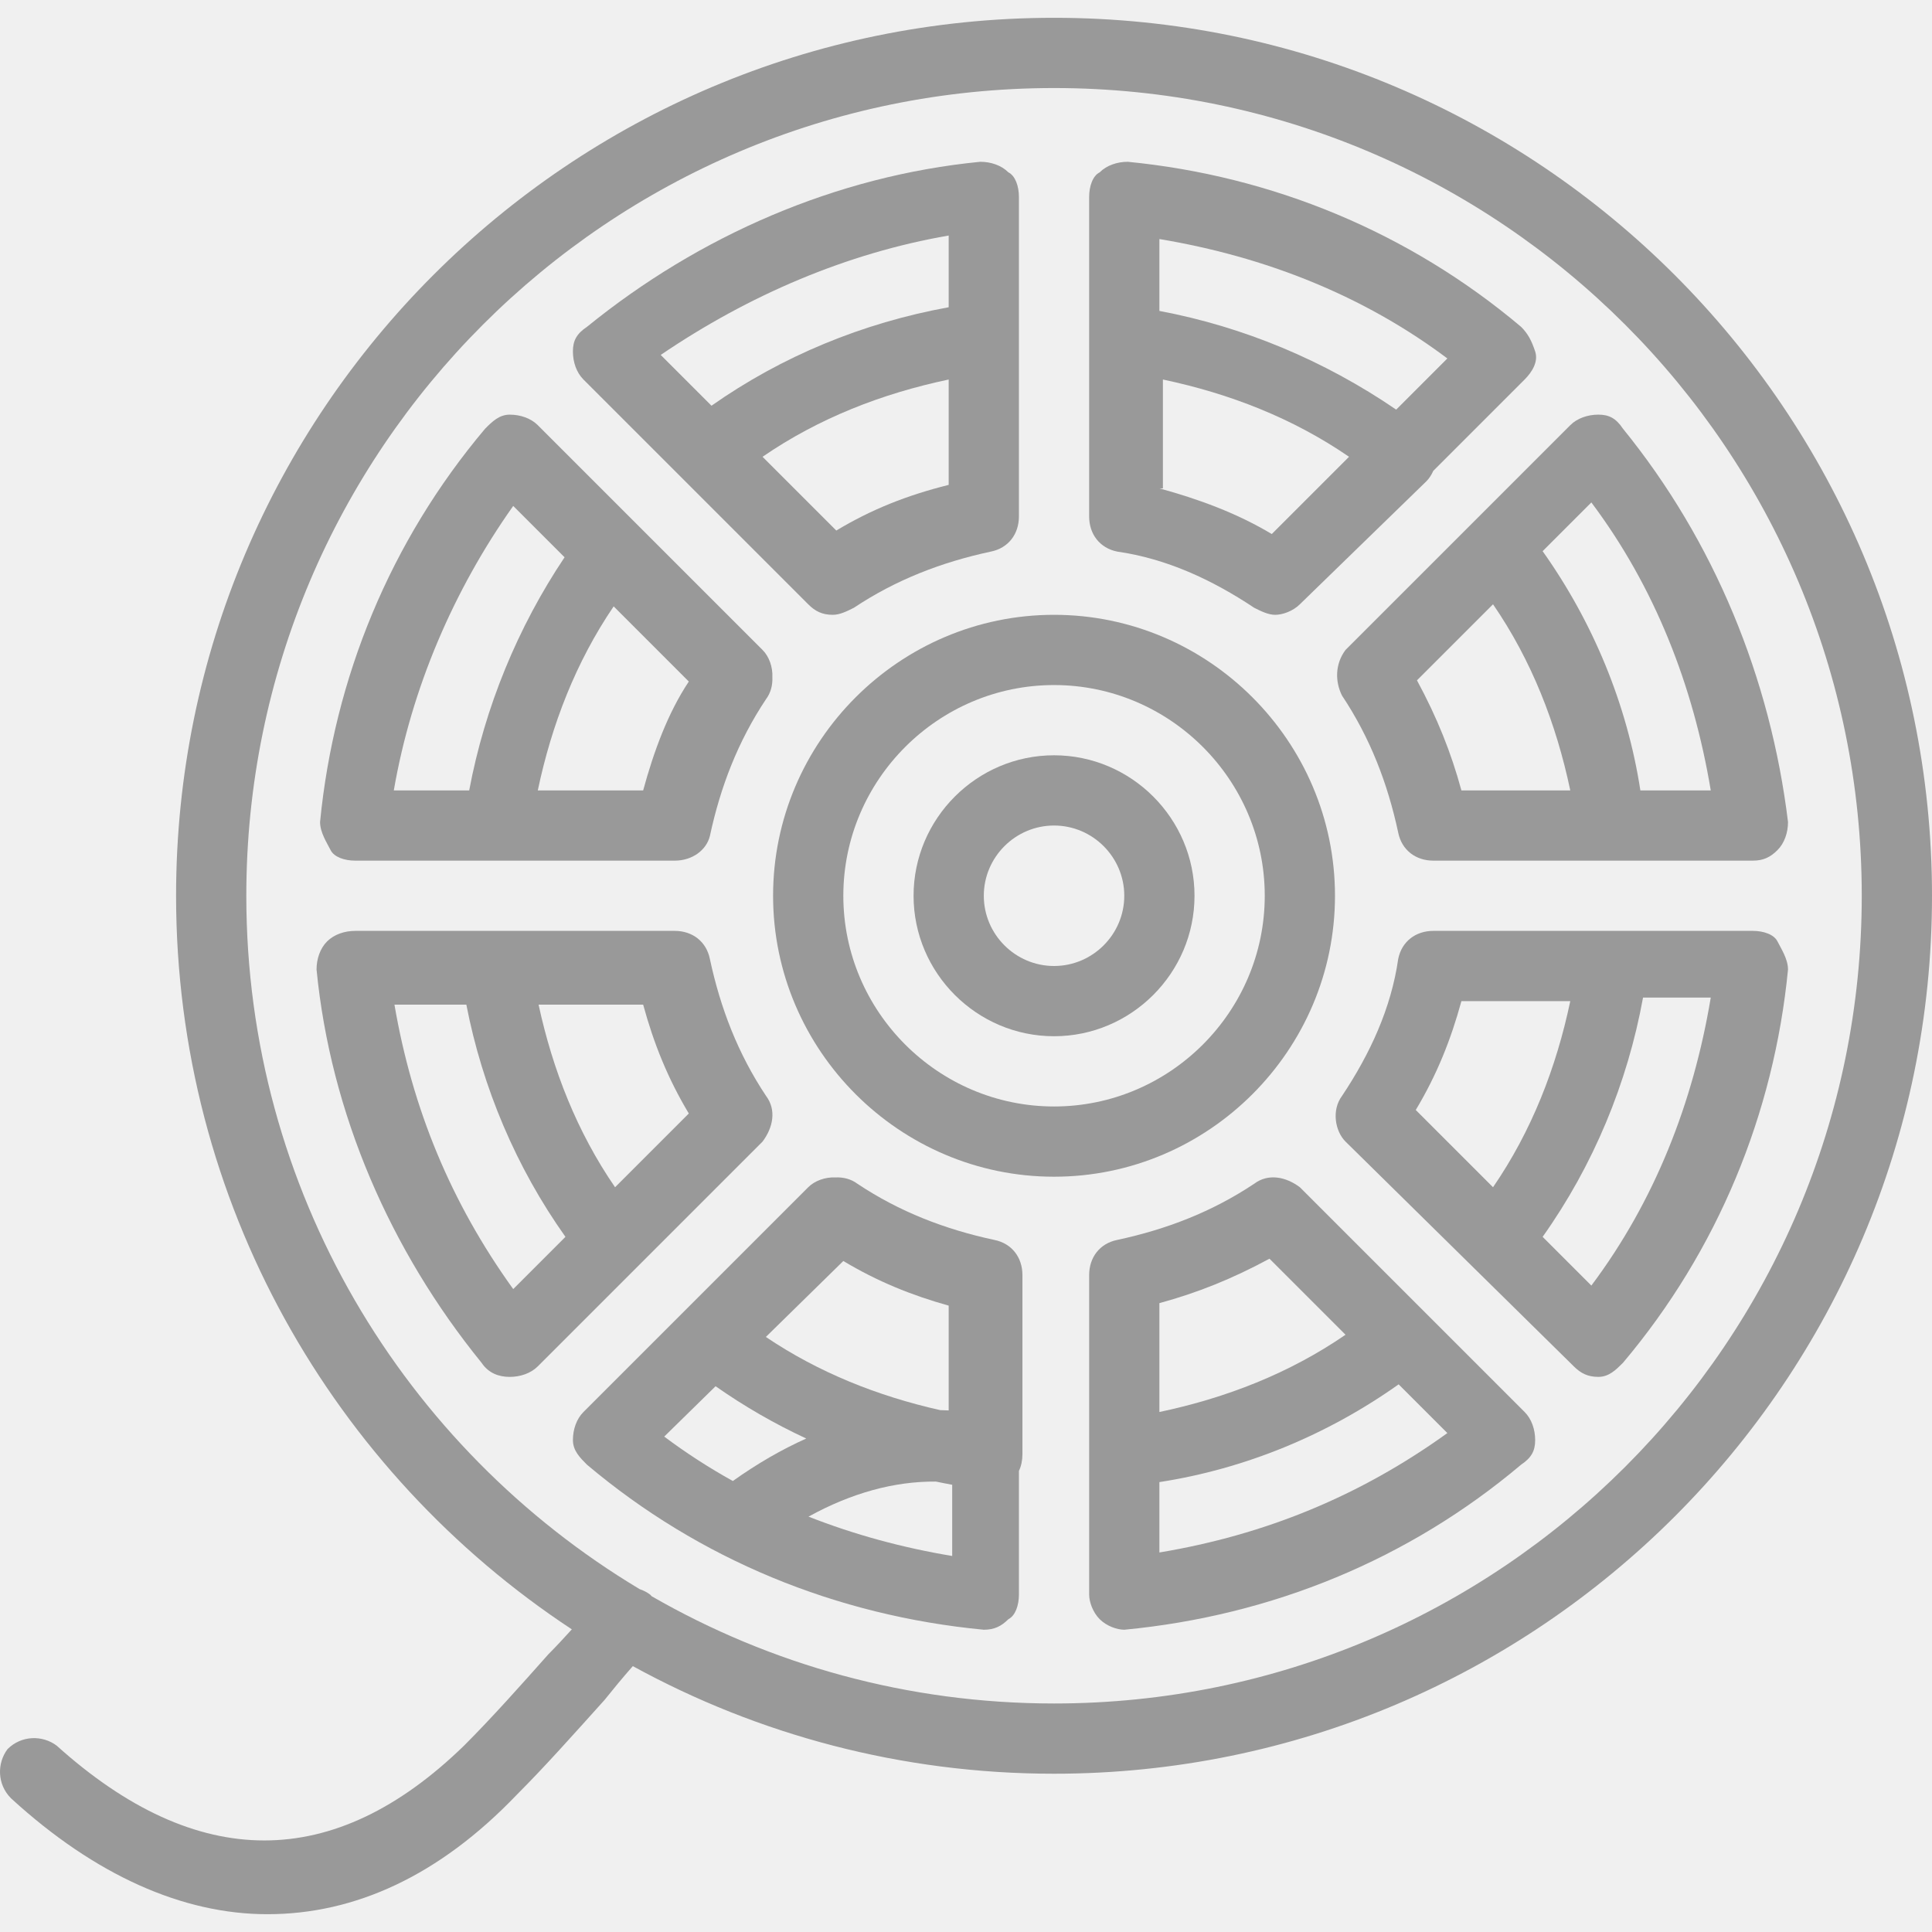
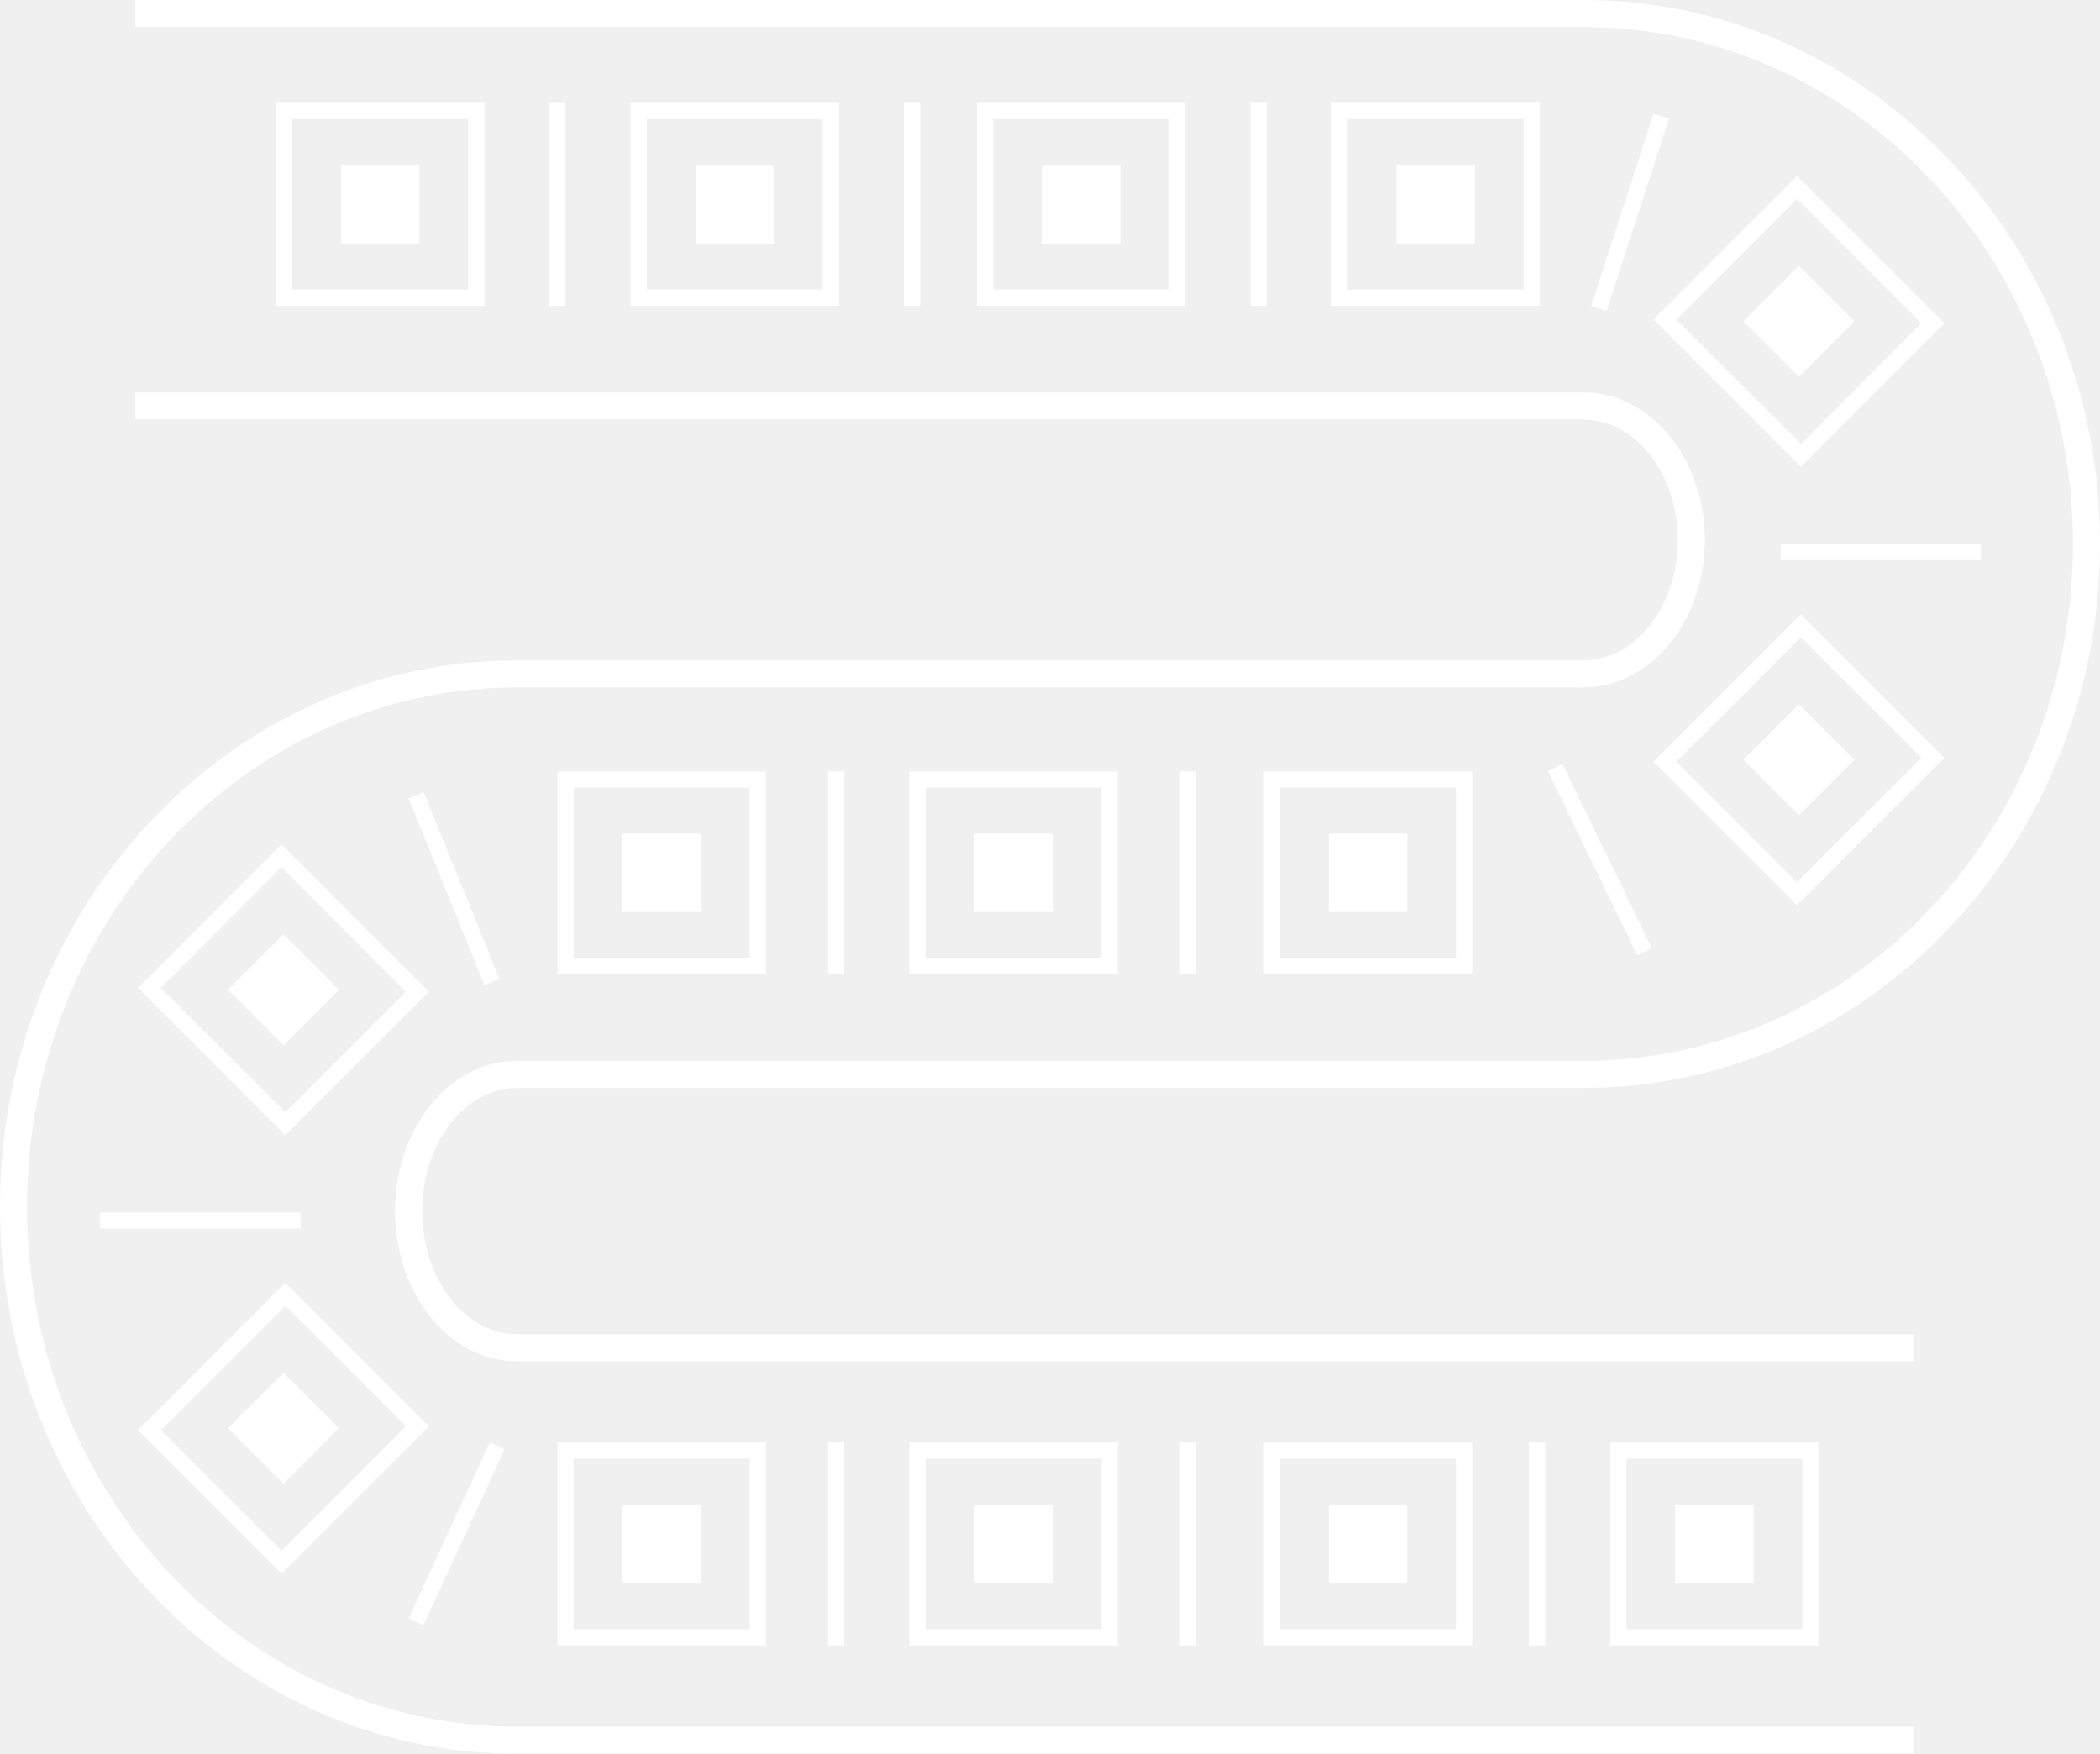
- <svg xmlns="http://www.w3.org/2000/svg" fill="#999" height="800px" width="800px" version="1.1" id="Layer_1" viewBox="0 0 512.129 512.129" xml:space="preserve">
-   <g transform="translate(1)">
-     <g>
-       <g>
-         <path d="M352.874,237.446c0-40.96-33.513-74.473-74.473-74.473c-40.96,0-74.473,33.513-74.473,74.473     c0,40.96,33.513,74.473,74.473,74.473C319.362,311.919,352.874,278.406,352.874,237.446z M278.402,293.301     c-30.72,0-55.855-25.135-55.855-55.855c0-30.72,25.135-55.855,55.855-55.855c30.72,0,55.855,25.135,55.855,55.855     C334.256,268.166,309.122,293.301,278.402,293.301z" />
-         <path d="M278.402,200.21c-20.48,0-37.236,16.756-37.236,37.236c0,20.48,16.756,37.236,37.236,37.236     c20.48,0,37.236-16.756,37.236-37.236C315.638,216.966,298.882,200.21,278.402,200.21z M278.402,256.064     c-10.24,0-18.618-8.378-18.618-18.618s8.378-18.618,18.618-18.618c10.24,0,18.618,8.378,18.618,18.618     S288.642,256.064,278.402,256.064z" />
-         <path d="M377.078,348.224l-33.513-33.513c-3.724-2.793-8.378-3.724-12.102-0.931c-11.171,7.447-23.273,12.102-36.305,14.895     c-4.655,0.931-7.447,4.655-7.447,9.309v47.476v37.236c0,1.862,0.931,4.655,2.793,6.516c1.862,1.862,4.655,2.793,6.516,2.793     c39.098-3.724,75.404-18.618,105.193-43.753c2.793-1.862,3.724-3.724,3.724-6.516c0-2.793-0.931-5.585-2.793-7.447     L377.078,348.224z M306.329,345.432c10.035-2.737,19.181-6.379,29.18-11.78l20.158,20.158     c-14.895,10.24-31.651,16.756-49.338,20.48V345.432z M306.329,411.526v-18.657c22.663-3.492,44.474-12.465,63.418-25.91     l12.917,12.917C359.391,396.632,334.256,406.872,306.329,411.526z" />
-         <path d="M463.652,246.755h-37.236H378.94c-4.655,0-8.378,2.793-9.309,7.447c-1.862,13.033-7.447,25.135-14.895,36.305     c-2.793,3.724-1.862,9.309,0.931,12.102l60.509,59.578c1.862,1.862,3.724,2.793,6.516,2.793s4.655-1.862,6.516-3.724     c25.135-29.789,40.029-66.095,43.753-104.262c0-2.793-1.862-5.585-2.793-7.447C469.238,247.686,466.445,246.755,463.652,246.755z      M386.387,265.374h28.858c-3.724,17.687-10.24,34.444-20.48,49.338l-20.48-20.48     C379.871,284.923,383.594,275.613,386.387,265.374z M420.831,340.777l-12.916-12.916c13.452-18.944,22.492-40.755,26.615-63.418     h17.952C447.827,292.37,437.587,318.435,420.831,340.777z" />
-         <path d="M202.067,290.508c-7.447-11.171-12.102-23.273-14.895-36.305c-0.931-4.655-4.655-7.447-9.309-7.447h-0.931h-47.476     H93.151c-2.793,0-5.585,0.931-7.447,2.793s-2.793,4.655-2.793,7.447c3.724,38.167,19.549,74.473,43.753,104.262     c1.862,2.793,4.655,3.724,7.447,3.724s5.585-0.931,7.447-2.793l59.578-59.578C203.929,298.886,204.86,294.232,202.067,290.508z      M162.038,314.712c-10.06-14.632-16.519-31.064-20.274-48.407h27.721c2.793,10.24,6.516,19.549,12.102,28.858l-13.576,13.576     L162.038,314.712z M135.042,341.708c-16.569-23.013-26.757-47.85-31.483-75.404h19.058c4.272,21.996,13.188,43.132,26.272,61.557     L135.042,341.708z" />
-         <path d="M278.402,4.719c-128.465,0-232.727,104.262-232.727,232.727c0,81.263,41.729,152.828,104.904,194.457     c-2.076,2.281-4.152,4.544-6.228,6.62c-7.447,8.378-14.895,16.756-22.342,24.204c-34.444,33.513-70.749,33.513-107.985,0     c-3.724-2.793-9.309-2.793-13.033,0.931c-2.793,3.724-2.793,9.309,0.931,13.033c22.342,20.48,45.615,30.72,67.956,30.72     c23.273,0,45.615-10.24,66.095-31.651c7.447-7.447,14.895-15.825,23.273-25.135c2.232-2.79,4.802-5.915,7.503-8.973     c33.153,18.177,71.201,28.522,111.653,28.522c128.465,0,232.727-104.262,232.727-232.727S406.867,4.719,278.402,4.719z      M278.402,451.555c-38.836,0-75.261-10.348-106.668-28.434c-0.127-0.142-0.249-0.287-0.386-0.424     c-0.847-0.635-1.793-1.118-2.789-1.453C106.111,383.836,64.292,315.517,64.292,237.446c0-118.225,95.884-214.109,214.109-214.109     s214.109,95.884,214.109,214.109S396.627,451.555,278.402,451.555z" />
-         <path d="M213.238,160.181c1.862,1.862,3.724,2.793,6.516,2.793c1.862,0,3.724-0.931,5.585-1.862     c11.171-7.447,23.273-12.102,36.305-14.895c4.655-0.931,7.447-4.655,7.447-9.309V89.432V52.195c0-2.793-0.931-5.585-2.793-6.516     c-1.862-1.862-4.655-2.793-7.447-2.793c-38.167,3.724-74.473,19.549-104.262,43.753c-2.793,1.862-3.724,3.724-3.724,6.516     s0.931,5.585,2.793,7.447L213.238,160.181z M250.474,128.53c-11.171,2.793-20.48,6.516-29.789,12.102l-19.549-19.549     c14.895-10.24,31.651-16.756,49.338-20.48V128.53z M250.474,62.435v19.009c-22.808,4.14-44.241,12.998-62.873,26.103     L174.14,94.086C197.412,78.261,223.478,67.09,250.474,62.435z" />
-         <path d="M93.151,228.137h37.236h47.476c4.655,0,8.378-2.793,9.309-6.516c2.793-13.033,7.447-25.135,14.895-36.305     c1.262-1.683,1.758-3.745,1.671-5.758c0.134-2.759-0.877-5.549-2.602-7.274l-59.578-59.578c-1.862-1.862-4.655-2.793-7.447-2.793     s-4.655,1.862-6.516,3.724c-25.135,29.789-40.029,66.095-43.753,104.262c0,2.793,1.862,5.585,2.793,7.447     S90.358,228.137,93.151,228.137z M141.558,209.519c3.677-17.468,10.086-34.024,20.108-48.78l19.922,19.922     c-5.585,8.378-9.309,18.618-12.102,28.858H141.558z M135.042,134.115l13.611,13.611c-12.403,18.521-21.139,39.739-25.279,61.792     h-19.984C108.045,182.523,119.216,156.457,135.042,134.115z" />
-         <path d="M295.158,146.217c13.033,1.862,25.135,7.447,36.305,14.895c1.862,0.931,3.724,1.862,5.585,1.862s4.655-0.931,6.516-2.793     l33.513-32.582c0.781-0.781,1.389-1.733,1.842-2.773l24.223-24.223c1.862-1.862,3.724-4.655,2.793-7.447     c-0.931-2.793-1.862-4.655-3.724-6.516c-29.789-25.135-66.095-40.029-104.262-43.753c-2.793,0-5.585,0.931-7.447,2.793     c-1.862,0.931-2.793,3.724-2.793,6.516v37.236v47.476C287.711,141.563,290.503,145.286,295.158,146.217z M306.329,129.461h0.931     v-28.858c17.687,3.724,34.444,10.24,49.338,20.48l-20.48,20.48C326.809,135.977,316.569,132.254,306.329,129.461z      M382.663,95.017L369.1,108.581c-19.195-13.113-40.592-21.991-62.771-26.161V63.366     C334.256,68.021,360.322,78.261,382.663,95.017z" />
-         <path d="M389.18,138.77l-33.513,33.513c-2.793,3.724-2.793,8.378-0.931,12.102c7.447,11.171,12.102,23.273,14.895,36.305     c0.931,4.655,4.655,7.447,9.309,7.447h47.476h37.236c2.793,0,4.655-0.931,6.516-2.793c1.862-1.862,2.793-4.655,2.793-7.447     c-4.655-38.167-19.549-74.473-43.753-104.262c-1.862-2.793-3.724-3.724-6.516-3.724s-5.585,0.931-7.447,2.793L389.18,138.77     C389.18,138.77,389.18,138.77,389.18,138.77z M386.387,209.519c-2.737-10.035-6.379-19.181-11.78-29.18l20.158-20.158     c10.24,14.895,16.756,31.651,20.48,49.338H386.387z M420.831,133.184c16.756,22.342,26.996,48.407,31.651,76.335h-18.657     c-3.492-22.663-12.465-44.474-25.91-63.418L420.831,133.184z" />
-         <path d="M262.576,328.675c-13.033-2.793-25.135-7.447-36.305-14.895c-1.683-1.262-3.745-1.758-5.758-1.671     c-2.759-0.134-5.549,0.877-7.274,2.602L153.66,374.29c-1.862,1.862-2.793,4.655-2.793,7.447s1.862,4.655,3.724,6.516     c29.789,25.135,66.094,40.029,105.193,43.753c2.793,0,4.655-0.931,6.516-2.793c1.862-0.931,2.793-3.724,2.793-6.516v-32.791     c0.614-1.251,0.931-2.842,0.931-4.446v-47.476C270.023,333.33,267.231,329.606,262.576,328.675z M202.012,354.394l20.535-20.133     c9.024,5.414,18.055,9.071,27.927,11.834v27.777c-0.748-0.037-1.496-0.063-2.244-0.078     C231.713,370.076,216.052,363.864,202.012,354.394z M188.687,367.457c7.602,5.335,15.652,9.972,24.035,13.863     c-6.488,2.901-12.977,6.645-19.465,11.26c-6.291-3.497-12.368-7.409-18.187-11.773L188.687,367.457z M213.317,402.022     c11.388-6.265,22.705-9.374,33.765-9.29c1.437,0.303,2.878,0.581,4.322,0.843v18.882     C238.227,410.261,225.471,406.803,213.317,402.022z" />
-       </g>
-     </g>
-   </g>
+ <svg xmlns="http://www.w3.org/2000/svg" width="776" height="648" viewBox="0 0 776 648" fill="none">
+   <rect x="664.033" y="69.243" width="71" height="69" transform="rotate(45 664.033 69.2426)" stroke="white" stroke-width="6" />
+   <rect x="664.74" y="102.477" width="23" height="23" transform="rotate(45 664.74 102.477)" fill="white" stroke="white" stroke-width="6" />
+   <rect x="598" y="536" width="71" height="69" stroke="white" stroke-width="6" />
+   <rect x="622" y="559" width="23" height="23" fill="white" stroke="white" stroke-width="6" />
+   <rect x="209" y="536" width="71" height="69" stroke="white" stroke-width="6" />
+   <rect x="233" y="559" width="23" height="23" fill="white" stroke="white" stroke-width="6" />
+   <rect x="339" y="536" width="71" height="69" stroke="white" stroke-width="6" />
+   <rect x="363" y="559" width="23" height="23" fill="white" stroke="white" stroke-width="6" />
+   <rect x="470" y="536" width="71" height="69" stroke="white" stroke-width="6" />
+   <rect x="494" y="559" width="23" height="23" fill="white" stroke="white" stroke-width="6" />
+   <line x1="50" y1="5" x2="585" y2="5" stroke="white" stroke-width="10" />
+   <line x1="50" y1="150" x2="585" y2="150" stroke="white" stroke-width="10" />
+   <line x1="191" y1="249" x2="585" y2="249" stroke="white" stroke-width="10" />
+   <line x1="191" y1="397" x2="585" y2="397" stroke="white" stroke-width="10" />
+   <line x1="191" y1="498" x2="707" y2="498" stroke="white" stroke-width="10" />
+   <line x1="191" y1="643" x2="707" y2="643" stroke="white" stroke-width="10" />
+   <path d="M585 5C687.725 5 771 92.752 771 201C771 309.248 687.725 397 585 397" stroke="white" stroke-width="10" />
+   <path d="M191 643C88.275 643 5 554.8 5 446C5 337.2 88.275 249 191 249" stroke="white" stroke-width="10" />
+   <path d="M585 150C607.091 150 625 172.162 625 199.5C625 226.838 607.091 249 585 249" stroke="white" stroke-width="10" />
+   <path d="M191 498C168.909 498 151 475.39 151 447.5C151 419.61 168.909 397 191 397" stroke="white" stroke-width="10" />
+   <rect x="105" y="41" width="71" height="69" stroke="white" stroke-width="6" />
+   <rect x="129" y="64" width="23" height="23" fill="white" stroke="white" stroke-width="6" />
+   <line x1="206" y1="38" x2="206" y2="113" stroke="white" stroke-width="6" />
+   <rect x="495" y="41" width="71" height="69" stroke="white" stroke-width="6" />
+   <rect x="519" y="64" width="23" height="23" fill="white" stroke="white" stroke-width="6" />
+   <line x1="613.854" y1="42.925" x2="590.854" y2="113.925" stroke="white" stroke-width="6" />
+   <rect x="364" y="41" width="71" height="69" stroke="white" stroke-width="6" />
+   <rect x="388" y="64" width="23" height="23" fill="white" stroke="white" stroke-width="6" />
+   <rect x="339" y="288" width="71" height="69" stroke="white" stroke-width="6" />
+   <rect x="363" y="311" width="23" height="23" fill="white" stroke="white" stroke-width="6" />
+   <rect x="209" y="288" width="71" height="69" stroke="white" stroke-width="6" />
+   <rect x="233" y="311" width="23" height="23" fill="white" stroke="white" stroke-width="6" />
+   <rect x="470" y="288" width="71" height="69" stroke="white" stroke-width="6" />
+   <rect x="494" y="311" width="23" height="23" fill="white" stroke="white" stroke-width="6" />
+   <line x1="465" y1="38" x2="465" y2="113" stroke="white" stroke-width="6" />
+   <rect x="236" y="41" width="71" height="69" stroke="white" stroke-width="6" />
+   <rect x="260" y="64" width="23" height="23" fill="white" stroke="white" stroke-width="6" />
+   <line x1="337" y1="38" x2="337" y2="113" stroke="white" stroke-width="6" />
+   <line x1="153.78" y1="293.872" x2="181.78" y2="362.872" stroke="white" stroke-width="6" />
+   <line x1="439" y1="285" x2="439" y2="360" stroke="white" stroke-width="6" />
+   <line x1="309" y1="285" x2="309" y2="360" stroke="white" stroke-width="6" />
+   <line x1="574.699" y1="283.69" x2="607.699" y2="351.69" stroke="white" stroke-width="6" />
+   <line x1="568" y1="533" x2="568" y2="608" stroke="white" stroke-width="6" />
+   <line x1="439" y1="533" x2="439" y2="608" stroke="white" stroke-width="6" />
+   <line x1="309" y1="533" x2="309" y2="608" stroke="white" stroke-width="6" />
+   <rect x="55.243" y="528.447" width="71" height="69" transform="rotate(-45 55.2427 528.447)" stroke="white" stroke-width="6" />
+   <rect x="88.477" y="527.74" width="23" height="23" transform="rotate(-45 88.4767 527.74)" fill="white" stroke="white" stroke-width="6" />
+   <rect x="104.033" y="316.243" width="71" height="69" transform="rotate(45 104.033 316.243)" stroke="white" stroke-width="6" />
+   <rect x="104.74" y="349.477" width="23" height="23" transform="rotate(45 104.74 349.477)" fill="white" stroke="white" stroke-width="6" />
+   <rect x="615.243" y="281.447" width="71" height="69" transform="rotate(-45 615.243 281.447)" stroke="white" stroke-width="6" />
+   <rect x="648.477" y="280.74" width="23" height="23" transform="rotate(-45 648.477 280.74)" fill="white" stroke="white" stroke-width="6" />
+   <line x1="37" y1="451" x2="111" y2="451" stroke="white" stroke-width="6" />
+   <line x1="658" y1="204" x2="732" y2="204" stroke="white" stroke-width="6" />
+   <line x1="183.724" y1="534.257" x2="153.724" y2="599.257" stroke="white" stroke-width="6" />
</svg>
